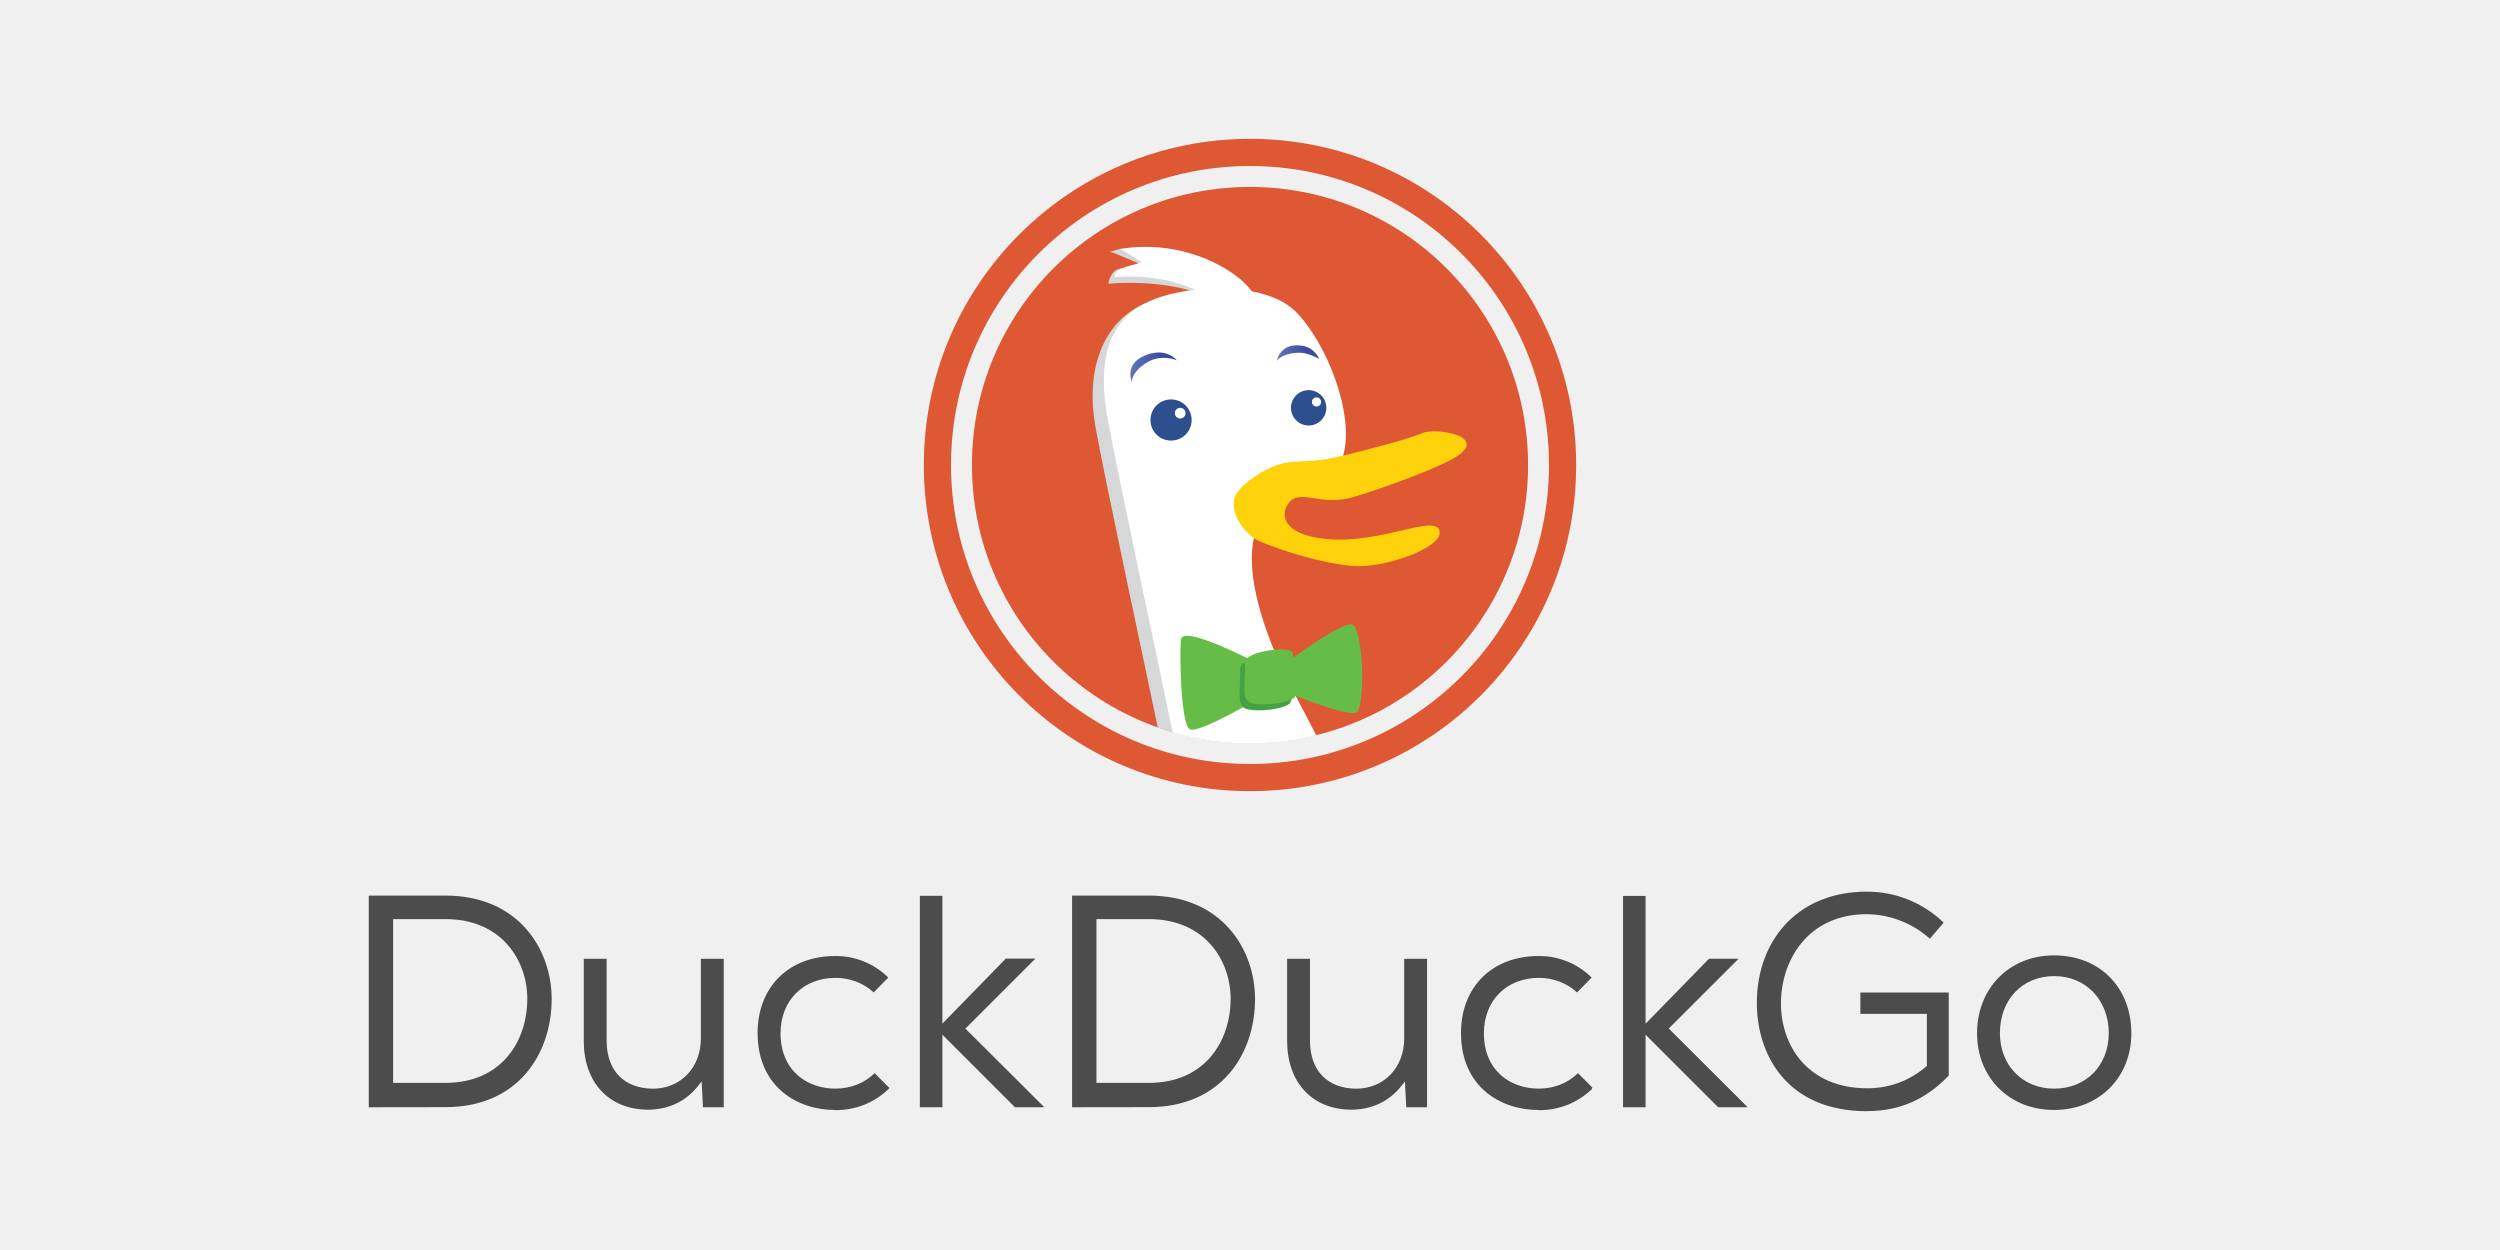
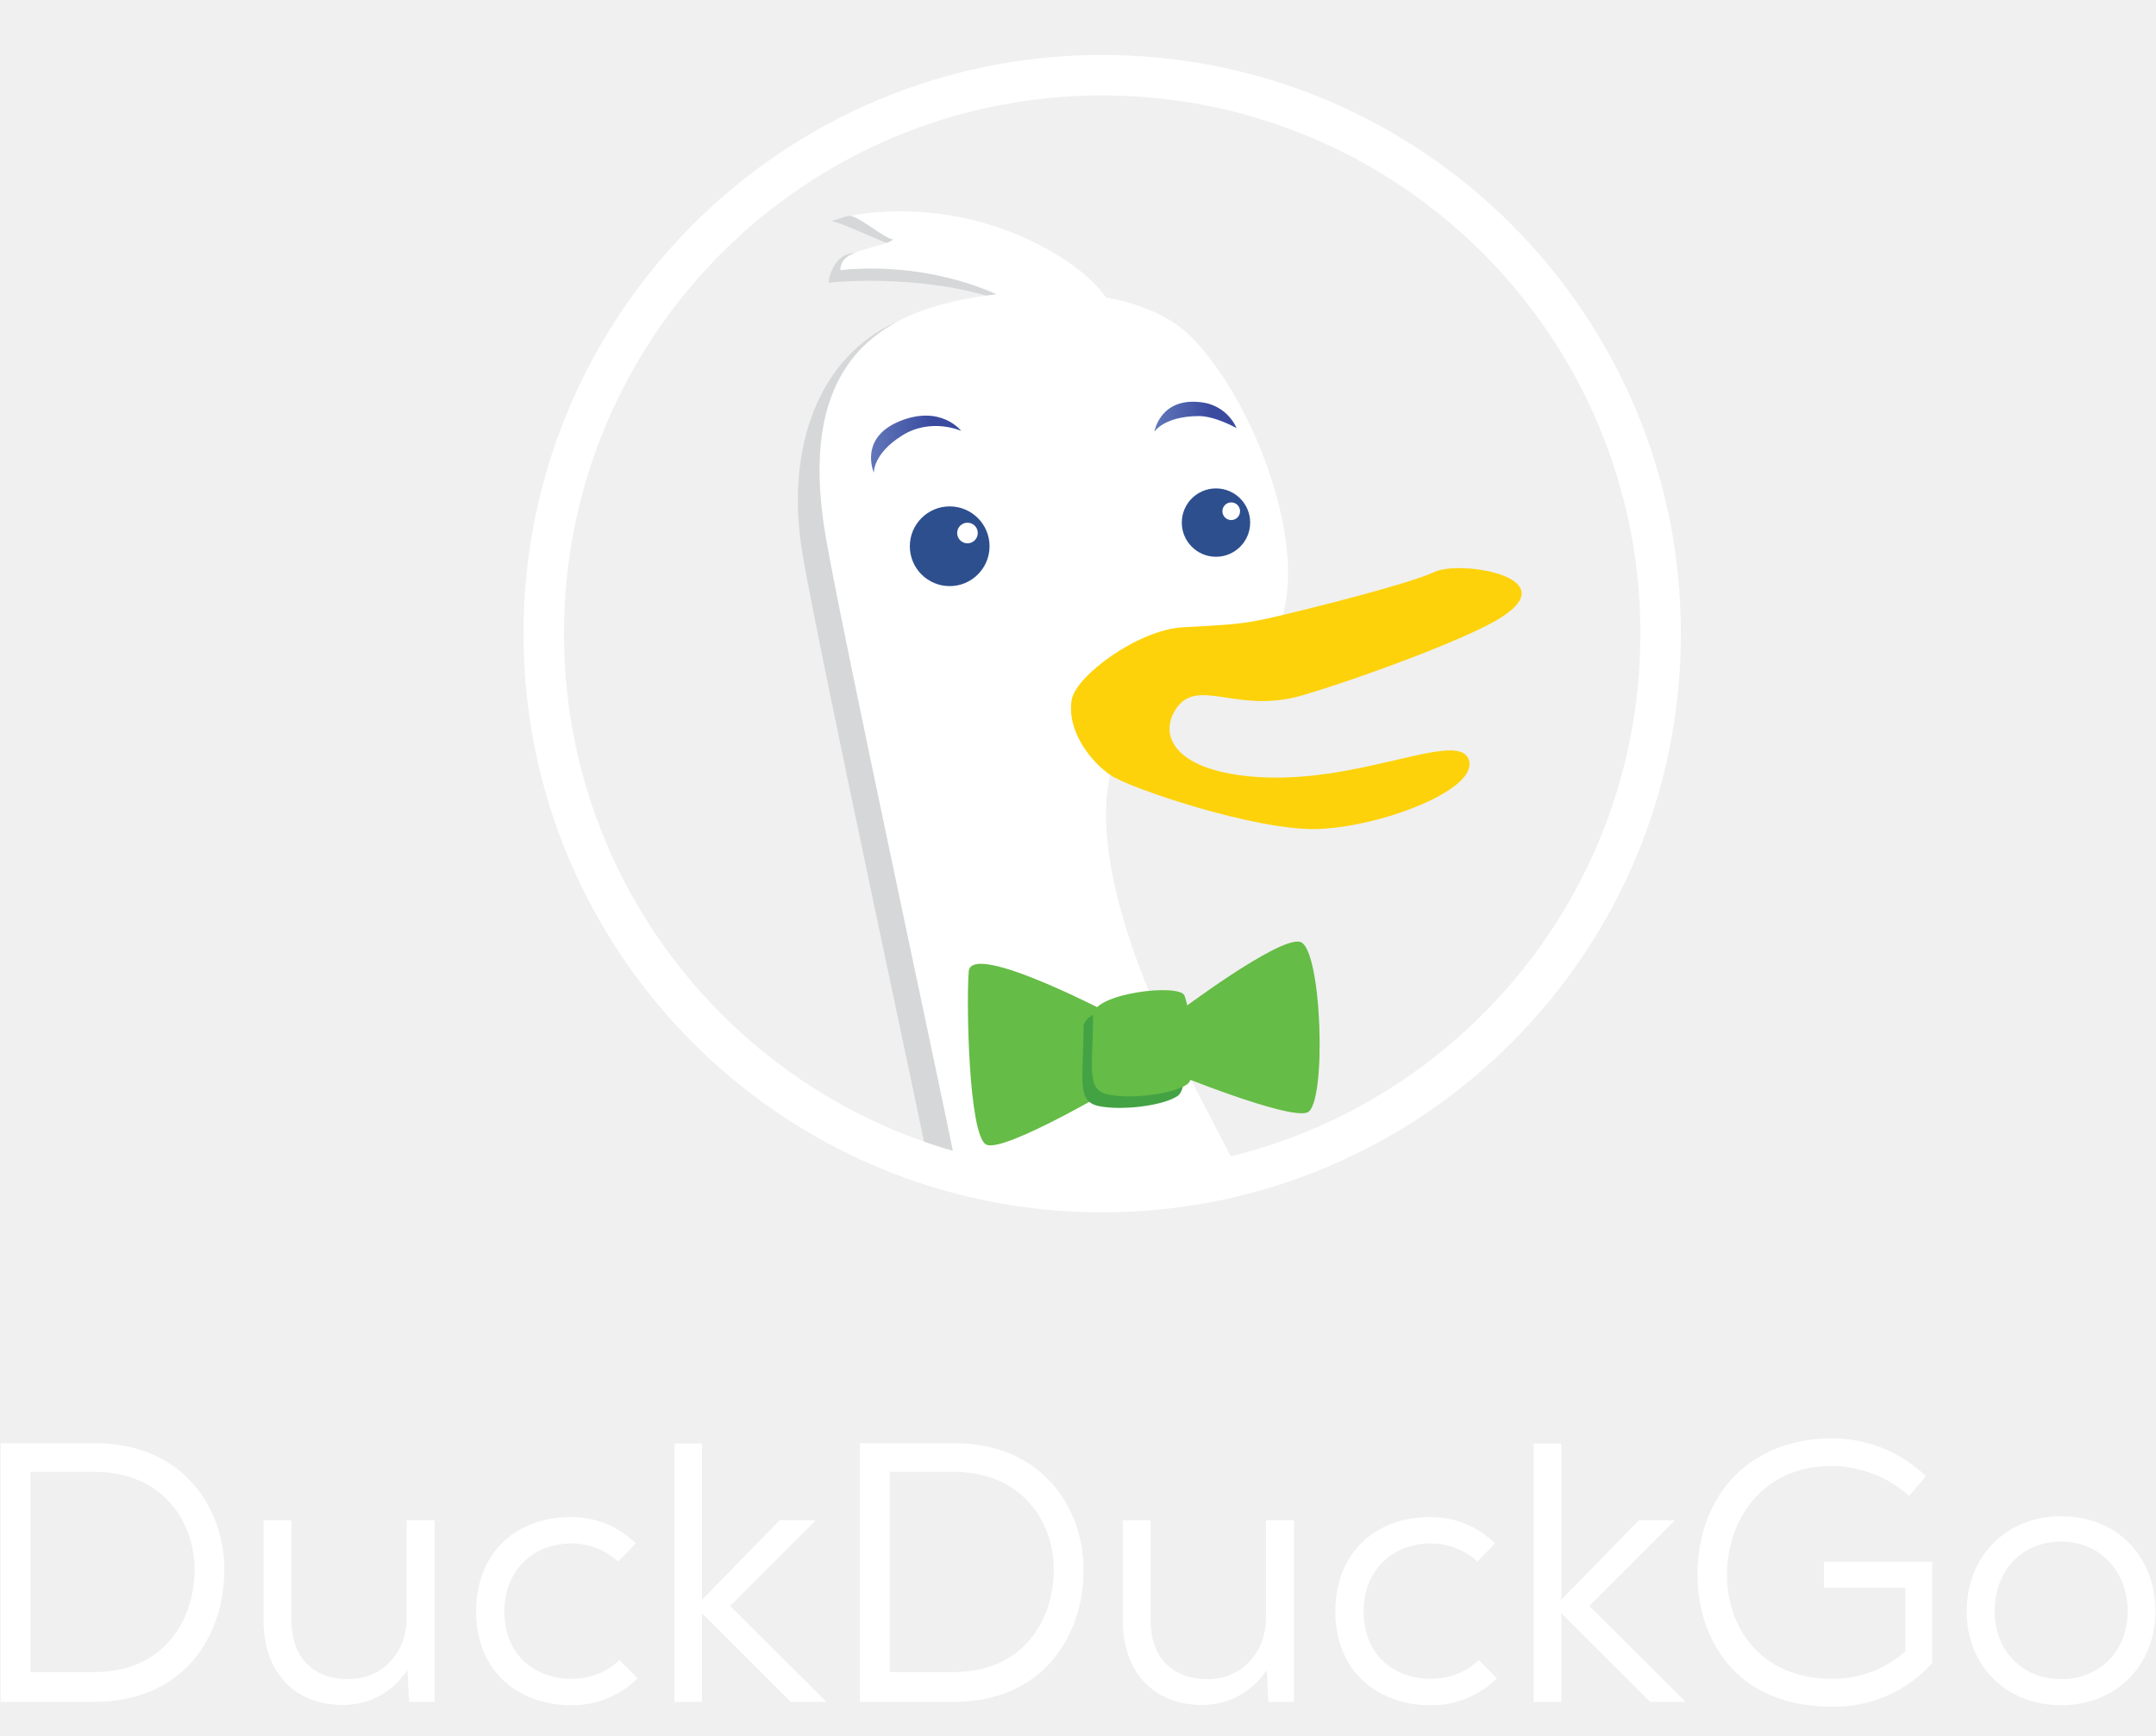
- <svg xmlns="http://www.w3.org/2000/svg" xmlns:xlink="http://www.w3.org/1999/xlink" width="120" height="60">
-   <g transform="translate(0 .068)">
-     <path d="M17.7 53.08V42.92h3.68c3.505 0 5.1 2.574 5.1 4.968 0 2.583-1.577 5.187-5.1 5.187zm1.17-1.17h2.51c2.715 0 3.93-2.025 3.93-4.033 0-1.845-1.23-3.828-3.93-3.828h-2.51zm12.247 1.287c-1.88 0-3.096-1.295-3.096-3.3v-3.944h1.097v3.93c0 1.444.84 2.306 2.247 2.306 1.32-.014 2.277-1.027 2.277-2.408v-3.827h1.097v7.127h-.997l-.063-1.24-.17.214c-.59.743-1.396 1.128-2.393 1.143zm8.973.015c-1.858 0-3.725-1.144-3.725-3.696 0-2.21 1.497-3.695 3.725-3.695a3.57 3.57 0 0 1 2.547 1.033l-.7.715c-.485-.453-1.148-.7-1.828-.7-1.556 0-2.643 1.093-2.643 2.657 0 1.836 1.32 2.66 2.628 2.66.736 0 1.404-.263 1.888-.743l.717.717c-.72.703-1.602 1.06-2.62 1.06zm10.02-.132h-1.392l-3.483-3.483v3.483h-1.083V42.93h1.083v6.135l3.045-3.12h1.42l-3.36 3.36 3.77 3.758zm1.35 0V42.92h3.68c3.505 0 5.102 2.574 5.102 4.968 0 2.583-1.575 5.187-5.102 5.187zm1.17-1.17h2.51c2.715 0 3.93-2.025 3.93-4.033 0-1.845-1.23-3.828-3.93-3.828h-2.51zm12.247 1.287c-1.88 0-3.095-1.295-3.095-3.3v-3.944h1.097v3.93c0 1.444.84 2.306 2.246 2.306 1.32-.014 2.277-1.027 2.277-2.408v-3.827h1.097v7.127H67.5l-.062-1.24-.17.214c-.59.743-1.396 1.128-2.392 1.143zm8.975.015c-1.858 0-3.725-1.144-3.725-3.696 0-2.21 1.497-3.695 3.725-3.695a3.57 3.57 0 0 1 2.547 1.033l-.7.715c-.486-.453-1.148-.7-1.83-.7-1.557 0-2.642 1.093-2.642 2.657 0 1.836 1.32 2.66 2.628 2.66.735 0 1.404-.263 1.888-.743l.696.697-.036.04.02.02c-.714.677-1.582 1.022-2.583 1.022zm10.02-.132h-1.4l-3.484-3.482v3.483h-1.082V42.936h1.082v6.135l3.045-3.12h1.42L80.1 49.3l3.768 3.758zm5.747.19c-3.905 0-5.29-2.787-5.29-5.174-.008-1.555.52-2.942 1.48-3.91.947-.952 2.26-1.455 3.796-1.455 1.377-.005 2.702.53 3.69 1.488l-.662.772a4.6 4.6 0 0 0-3.027-1.178c-2.83 0-4.12 2.22-4.12 4.28 0 2.027 1.282 4.077 4.15 4.077 1.044 0 2.018-.357 2.813-1.04l.04-.03v-2.503h-3.192v-1.024h4.243v3.983c-1.096 1.156-2.373 1.71-3.923 1.71zm8.975-.06c-2.142 0-3.696-1.548-3.696-3.68 0-2.166 1.557-3.74 3.696-3.74 2.19 0 3.71 1.537 3.71 3.74 0 2.133-1.56 3.68-3.71 3.68zm.014-6.425c-1.54 0-2.612 1.13-2.612 2.744 0 1.54 1.093 2.658 2.6 2.658 1.528 0 2.612-1.093 2.626-2.657 0-1.59-1.098-2.745-2.613-2.745z" fill="#4c4c4c" />
-     <g transform="matrix(.260934 0 0 .260934 26.77507 1.647222)">
-       <circle r="51.15" cy="78.966" cx="127.332" fill="#de5833" />
-       <defs>
-         <path d="M178.684 78.824c0 28.316-23.035 51.354-51.354 51.354-28.313 0-51.348-23.04-51.348-51.354s23.036-51.35 51.348-51.35c28.318 0 51.354 23.036 51.354 51.35z" id="A" />
-       </defs>
-       <clipPath id="B">
-         <use xlink:href="#A" />
-       </clipPath>
-       <g clip-path="url(#B)">
-         <path d="M148.293 155.158c-1.8-8.285-12.262-27.04-16.23-34.97s-7.938-19.1-6.13-26.322c.328-1.312-3.436-11.308-2.354-12.015 8.416-5.5 10.632.6 14.002-1.862 1.734-1.273 4.1 1.047 4.7-1.06 2.158-7.567-3.006-20.76-8.77-26.526-1.885-1.88-4.77-3.06-8.03-3.687-1.254-1.713-3.275-3.36-6.138-4.88-3.188-1.697-10.12-3.938-13.717-4.535-2.492-.4-3.055.287-4.12.46.992.088 5.7 2.414 6.615 2.55-.916.62-3.607-.028-5.324.742-.865.392-1.512 1.877-1.506 2.58 4.9-.496 12.574-.016 17.1 2-3.602.4-9.08.867-11.436 2.105-6.848 3.608-9.873 12.035-8.07 22.133 1.804 10.075 9.738 46.85 12.262 59.13 2.525 12.264-5.408 20.2-10.455 22.354l5.408.363-1.8 3.967c6.484.72 13.695-1.44 13.695-1.44-1.438 3.965-11.176 5.412-11.176 5.412s4.7 1.438 12.258-1.447l12.263-4.688 3.604 9.373 6.854-6.847 2.885 7.2c.014-.001 5.424-1.808 3.62-10.103z" fill="#d5d7d8" />
-         <path d="M150.47 153.477c-1.795-8.3-12.256-27.043-16.228-34.98s-7.935-19.112-6.13-26.32c.335-1.3.34-6.668 1.43-7.38 8.4-5.494 7.812-.184 11.187-2.645 1.74-1.27 3.133-2.806 3.738-4.912 2.164-7.572-3.006-20.76-8.773-26.53-1.88-1.88-4.768-3.062-8.023-3.686-1.252-1.718-3.27-3.36-6.13-4.882-5.4-2.862-12.074-4.006-18.266-2.883 1 .1 3.256 2.138 4.168 2.273-1.38.936-5.053.815-5.03 2.896 4.916-.492 10.303.285 14.834 2.297-3.602.4-6.955 1.3-9.3 2.543-6.854 3.603-8.656 10.812-6.854 20.914 1.807 10.097 9.742 46.873 12.256 59.126 2.527 12.26-5.402 20.188-10.45 22.354l5.408.36-1.8 3.973c6.484.72 13.695-1.44 13.695-1.44-1.438 3.974-11.176 5.406-11.176 5.406s4.686 1.44 12.258-1.445l12.27-4.688 3.604 9.373 6.852-6.85 2.9 7.215c-.016.007 5.388-1.797 3.58-10.088z" fill="#fff" />
-         <path d="M109.02 70.69c0-2.093 1.693-3.787 3.79-3.787 2.1 0 3.785 1.694 3.785 3.787s-1.695 3.786-3.785 3.786c-2.096.001-3.79-1.692-3.79-3.786z" fill="#2d4f8e" />
-         <path d="M113.507 69.43a.98.98 0 0 1 .98-.983c.543 0 .984.438.984.983s-.44.984-.984.984c-.538.001-.98-.44-.98-.984z" fill="#fff" />
-         <path d="M134.867 68.445c0-1.793 1.46-3.25 3.252-3.25 1.8 0 3.256 1.457 3.256 3.25 0 1.8-1.455 3.258-3.256 3.258a3.26 3.26 0 0 1-3.252-3.258z" fill="#2d4f8e" />
-         <path d="M138.725 67.363c0-.463.38-.843.838-.843a.84.84 0 0 1 .846.843c0 .47-.367.842-.846.842a.84.84 0 0 1-.838-.842z" fill="#fff" />
-         <linearGradient y2="60.979" x2="113.887" y1="60.979" x1="105.318" gradientUnits="userSpaceOnUse" id="C">
-           <stop offset=".006" stop-color="#6176b9" />
-           <stop offset=".691" stop-color="#394a9f" />
-         </linearGradient>
-         <path d="M113.886 59.718s-2.854-1.3-5.63.453-2.668 3.523-2.668 3.523-1.473-3.283 2.453-4.892 5.844.916 5.844.916z" fill="url(#C)" />
-         <linearGradient y2="58.371" x2="140.078" y1="58.371" x1="132.273" gradientUnits="userSpaceOnUse" id="D">
-           <stop offset=".006" stop-color="#6176b9" />
-           <stop offset=".691" stop-color="#394a9f" />
-         </linearGradient>
-         <path d="M140.078 59.458s-2.05-1.172-3.643-1.152c-3.27.043-4.162 1.488-4.162 1.488s.55-3.445 4.732-2.754c2.268.377 3.073 2.418 3.073 2.418z" fill="url(#D)" />
-       </g>
-       <path d="M124.4 85.295c.38-2.3 6.3-6.625 10.5-6.887 4.2-.265 5.5-.205 9-1.043s12.535-3.088 15.033-4.242c2.504-1.156 13.104.572 5.63 4.738-3.232 1.8-11.943 5.13-18.172 6.987-6.22 1.86-10-1.776-12.06 1.28-1.646 2.432-.334 5.762 7.1 6.453 10.037.93 19.66-4.52 20.72-1.625s-8.625 6.508-14.525 6.623c-5.893.1-17.77-3.896-19.555-5.137s-4.165-4.13-3.67-7.148z" fill="#fdd20a" />
-       <path d="M128.943 115.592s-14.102-7.52-14.332-4.47c-.238 3.056 0 15.5 1.643 16.45s13.396-6.108 13.396-6.108zm5.403-.474s9.635-7.285 11.754-6.815c2.1.48 2.582 15.5.7 16.23-1.88.7-12.908-3.813-12.908-3.813z" fill="#65bc46" />
-       <path d="M125.53 116.4c0 4.932-.7 7.05 1.4 7.52s6.104 0 7.518-.938.232-7.28-.232-8.465c-.477-1.174-8.696-.232-8.696 1.884z" fill="#43a244" />
-       <path d="M126.426 115.292c0 4.933-.707 7.05 1.4 7.52 2.106.48 6.104 0 7.52-.938 1.4-.94.23-7.28-.236-8.466-.473-1.173-8.692-.227-8.692 1.885z" fill="#65bc46" />
-       <circle r="57.5" cy="78.965" cx="127.331" fill="none" stroke="#de5833" stroke-width="5" />
+ <svg xmlns="http://www.w3.org/2000/svg" xmlns:xlink="http://www.w3.org/1999/xlink" viewBox="0 0 205 165">
+   <defs>
+     <clipPath id="a">
+       <circle cx="127.33" cy="78.97" r="52" />
+     </clipPath>
+     <linearGradient id="b" gradientUnits="userSpaceOnUse" x1="1893.32" y1="-2381.98" x2="1901.89" y2="-2381.98" gradientTransform="matrix(1 0 0 -1 -1788 -2321)">
+       <stop offset=".01" stop-color="#6176b9" />
+       <stop offset=".69" stop-color="#394a9f" />
+     </linearGradient>
+     <linearGradient id="c" gradientUnits="userSpaceOnUse" x1="1920.27" y1="-2379.37" x2="1928.08" y2="-2379.37" gradientTransform="matrix(1 0 0 -1 -1788 -2321)">
+       <stop offset=".01" stop-color="#6176b9" />
+       <stop offset=".69" stop-color="#394a9f" />
+     </linearGradient>
+     <path id="d" d="M22.56 180.57v-24.6h8.92c8.49 0 12.35 6.24 12.35 12.04 0 6.25-3.82 12.56-12.35 12.56h-8.92zm2.84-2.83h6.08c6.57 0 9.52-4.9 9.52-9.77 0-4.46-2.98-9.27-9.52-9.27H25.4v19.04zm29.66 3.12c-4.56 0-7.5-3.14-7.5-8v-9.55h2.65v9.52c0 3.5 2.04 5.58 5.45 5.58 3.2-.03 5.51-2.48 5.51-5.83v-9.27h2.66v17.26H61.4l-.15-3-.41.52a7.2 7.2 0 0 1-5.8 2.77zm21.73.03c-4.5 0-9.02-2.77-9.02-8.95 0-5.35 3.62-8.94 9.02-8.94 2.36 0 4.43.84 6.16 2.5l-1.67 1.73a6.53 6.53 0 0 0-4.42-1.72c-3.77 0-6.4 2.65-6.4 6.43 0 4.45 3.2 6.44 6.36 6.44 1.78 0 3.4-.63 4.58-1.79l1.73 1.74a8.8 8.8 0 0 1-6.34 2.56zm20.9-.32l-8.44-8.43v8.43h-2.62v-24.56h2.62v14.86l7.37-7.56h3.44l-8.14 8.14 9.13 9.09v.03z" />
+   </defs>
+   <g transform="translate(-22.5 -18.75)">
+     <g clip-path="url(#a)">
+       <path d="M138.46 132.53c-2.51-4.88-4.91-9.37-6.4-12.34-3.96-7.93-7.94-19.11-6.13-26.32.33-1.31-3.73-48.51-6.6-50.03-3.19-1.7-10.12-3.94-13.71-4.54-2.5-.4-3.07.3-4.12.46.99.1 5.7 2.42 6.61 2.55-.91.62-3.6-.02-5.32.74-.87.4-1.52 1.88-1.5 2.58 4.9-.5 12.56-.01 17.1 2-3.61.41-9.09.87-11.45 2.11-6.84 3.6-9.86 12.03-8.06 22.13 1.79 10.08 9.72 46.85 12.25 59.13 2.52 12.27 31.51 9.7 27.32 1.53z" fill="#D5D7D8" />
+       <path d="M142.1 133.72c-3.01-5.97-6.08-11.68-7.86-15.22-3.97-7.94-7.93-19.11-6.13-26.32.34-1.31.34-6.67 1.43-7.38 8.41-5.5 7.81-.19 11.19-2.65 1.74-1.27 3.13-2.8 3.74-4.9 2.16-7.58-3-20.77-8.78-26.54-1.88-1.88-4.76-3.06-8.02-3.68-1.25-1.72-3.27-3.36-6.13-4.89a28.86 28.86 0 0 0-18.27-2.88c1 .1 3.26 2.14 4.17 2.27-1.38.94-5.05.82-5.03 2.9 4.92-.5 10.3.28 14.84 2.3-3.6.4-6.96 1.3-9.31 2.54-6.86 3.6-8.66 10.81-6.86 20.91 1.81 10.1 9.74 46.88 12.26 59.13 2.53 12.26 32.5 11.8 28.77 4.41z" fill="#FFF" />
+     </g>
+     <circle r="3.79" cx="112.8" cy="70.69" fill="#2D4F8E" />
+     <circle r=".98" cx="114.49" cy="69.43" fill="#FFF" />
+     <circle r="3.25" cx="138.12" cy="68.44" fill="#2D4F8E" />
+     <circle r=".84" cx="139.57" cy="67.36" fill="#FFF" />
+     <path fill="url(#b)" d="M113.89 59.72s-2.86-1.3-5.63.45c-2.77 1.74-2.67 3.52-2.67 3.52s-1.47-3.28 2.45-4.89c3.93-1.6 5.85.92 5.85.92z" />
+     <path fill="url(#c)" d="M140.08 59.46s-2.05-1.17-3.65-1.15c-3.27.04-4.16 1.48-4.16 1.48s.55-3.44 4.73-2.75a4.2 4.2 0 0 1 3.08 2.42z" />
+     <path fill="#FDD20A" d="M124.4 85.3c.38-2.3 6.3-6.63 10.5-6.9 4.2-.26 5.5-.2 9-1.04 3.51-.83 12.54-3.08 15.03-4.24 2.5-1.15 13.1.57 5.63 4.74-3.23 1.81-11.94 5.13-18.17 6.99-6.22 1.86-9.99-1.78-12.06 1.28-1.64 2.43-.33 5.76 7.1 6.45 10.04.93 19.66-4.52 20.72-1.62 1.06 2.9-8.62 6.5-14.52 6.62-5.9.11-17.78-3.9-19.56-5.14-1.79-1.23-4.16-4.13-3.67-7.14z" />
+     <g>
+       <path fill="#65BC46" d="M128.94 115.6s-14.1-7.53-14.33-4.48c-.24 3.06 0 15.51 1.64 16.45 1.65.94 13.4-6.1 13.4-6.1l-.7-5.88zm5.4-.48s9.64-7.29 11.76-6.82c2.11.48 2.58 15.51.7 16.23-1.88.7-12.9-3.81-12.9-3.81l.45-5.6z" />
+       <path fill="#43A244" d="M125.53 116.39c0 4.93-.71 7.05 1.4 7.52 2.12.47 6.11 0 7.53-.94 1.4-.94.23-7.28-.24-8.46-.47-1.18-8.7-.24-8.7 1.88z" />
+       <path fill="#65BC46" d="M126.43 115.3c0 4.93-.71 7.04 1.4 7.51 2.11.48 6.1 0 7.52-.94 1.41-.94.24-7.28-.23-8.46-.47-1.18-8.7-.23-8.7 1.88z" />
    </g>
  </g>
+   <circle cx="104.8" cy="60.249" r="53.1" fill="none" stroke="#FFF" stroke-width="3.85" />
+   <g fill="#FFF" transform="translate(-22.5 -18.75)">
+     <use xlink:href="#d" />
+     <use xlink:href="#d" x="81.7" />
+     <path d="M196.72 181.03c-9.46 0-12.81-6.75-12.81-12.52-.02-3.77 1.25-7.13 3.58-9.47 2.3-2.3 5.47-3.52 9.2-3.52 3.36 0 6.53 1.27 8.93 3.6l-1.6 1.87a11.12 11.12 0 0 0-7.33-2.85c-6.86 0-9.98 5.37-9.98 10.36 0 4.91 3.1 9.88 10.05 9.88 2.53 0 4.88-.87 6.81-2.52l.1-.07v-6.07h-7.74v-2.48h10.28v9.65a12.47 12.47 0 0 1-9.5 4.14zm21.73-.14c-5.18 0-8.95-3.74-8.95-8.91 0-5.25 3.77-9.06 8.95-9.06 5.3 0 8.99 3.73 8.99 9.06 0 5.17-3.78 8.91-8.99 8.91zm.04-15.56c-3.73 0-6.33 2.74-6.33 6.65 0 3.73 2.65 6.43 6.3 6.43 3.7 0 6.32-2.64 6.35-6.43 0-3.85-2.66-6.65-6.32-6.65z" />
+   </g>
</svg>
